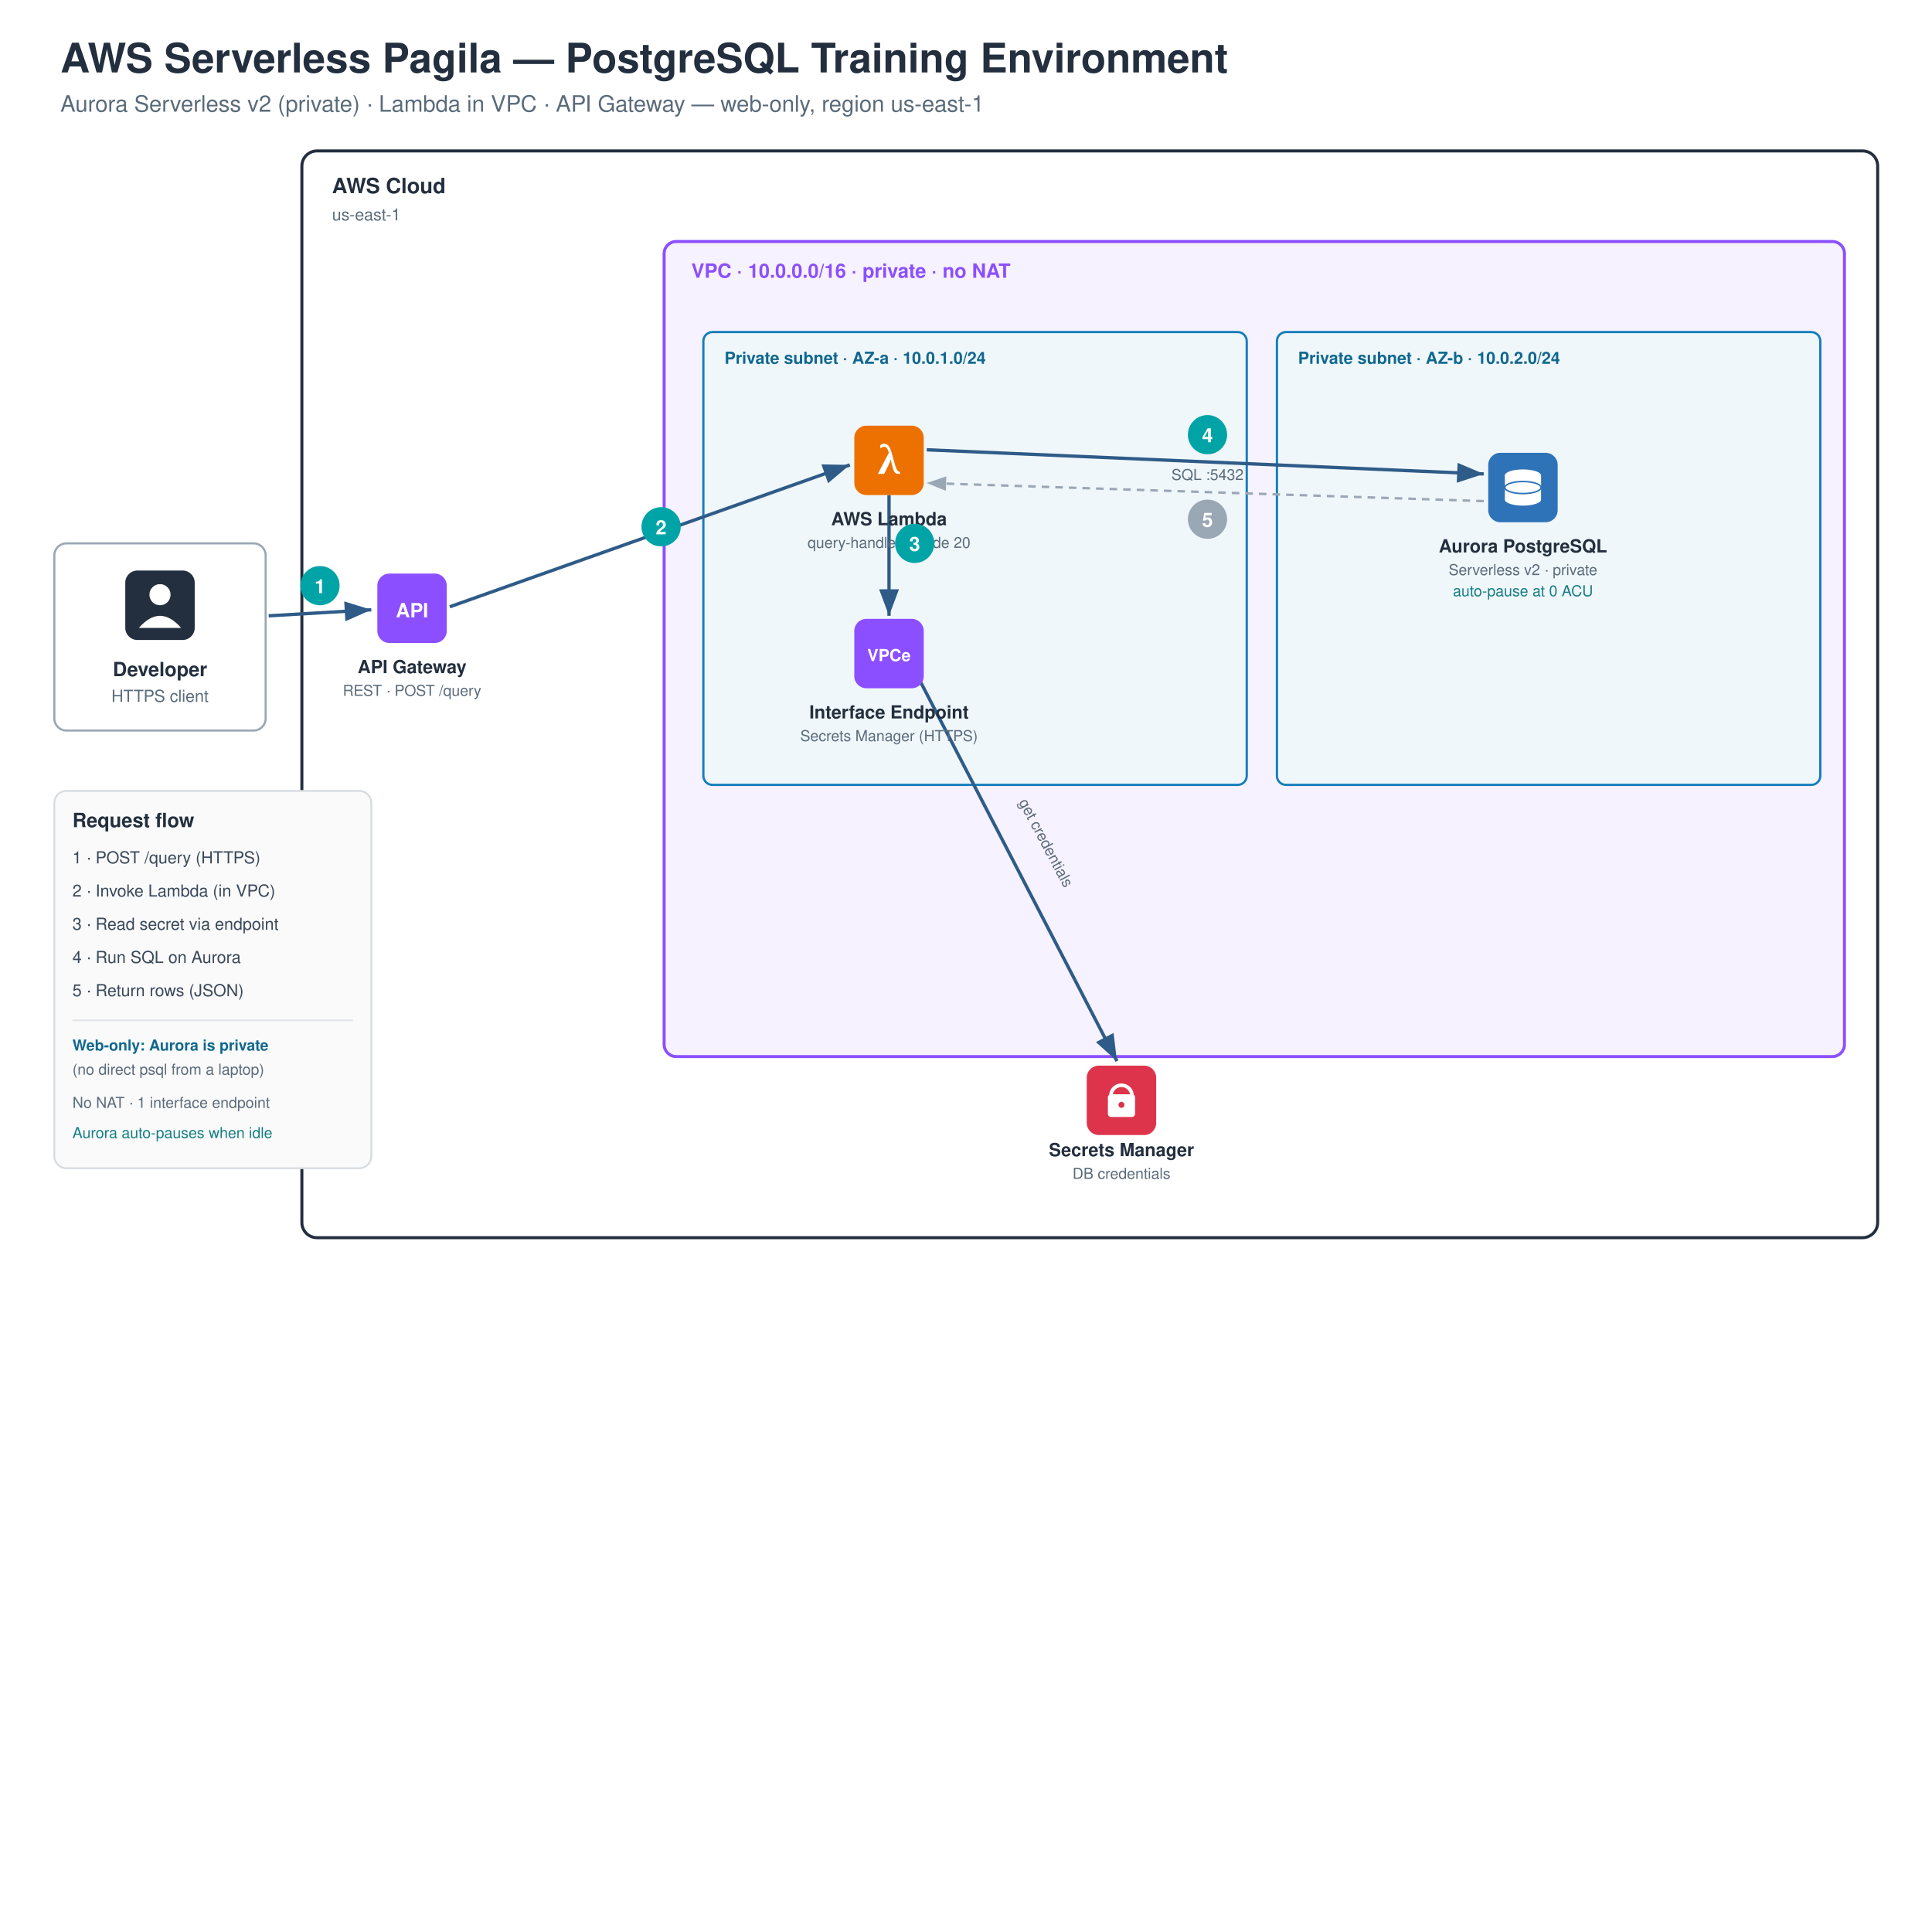
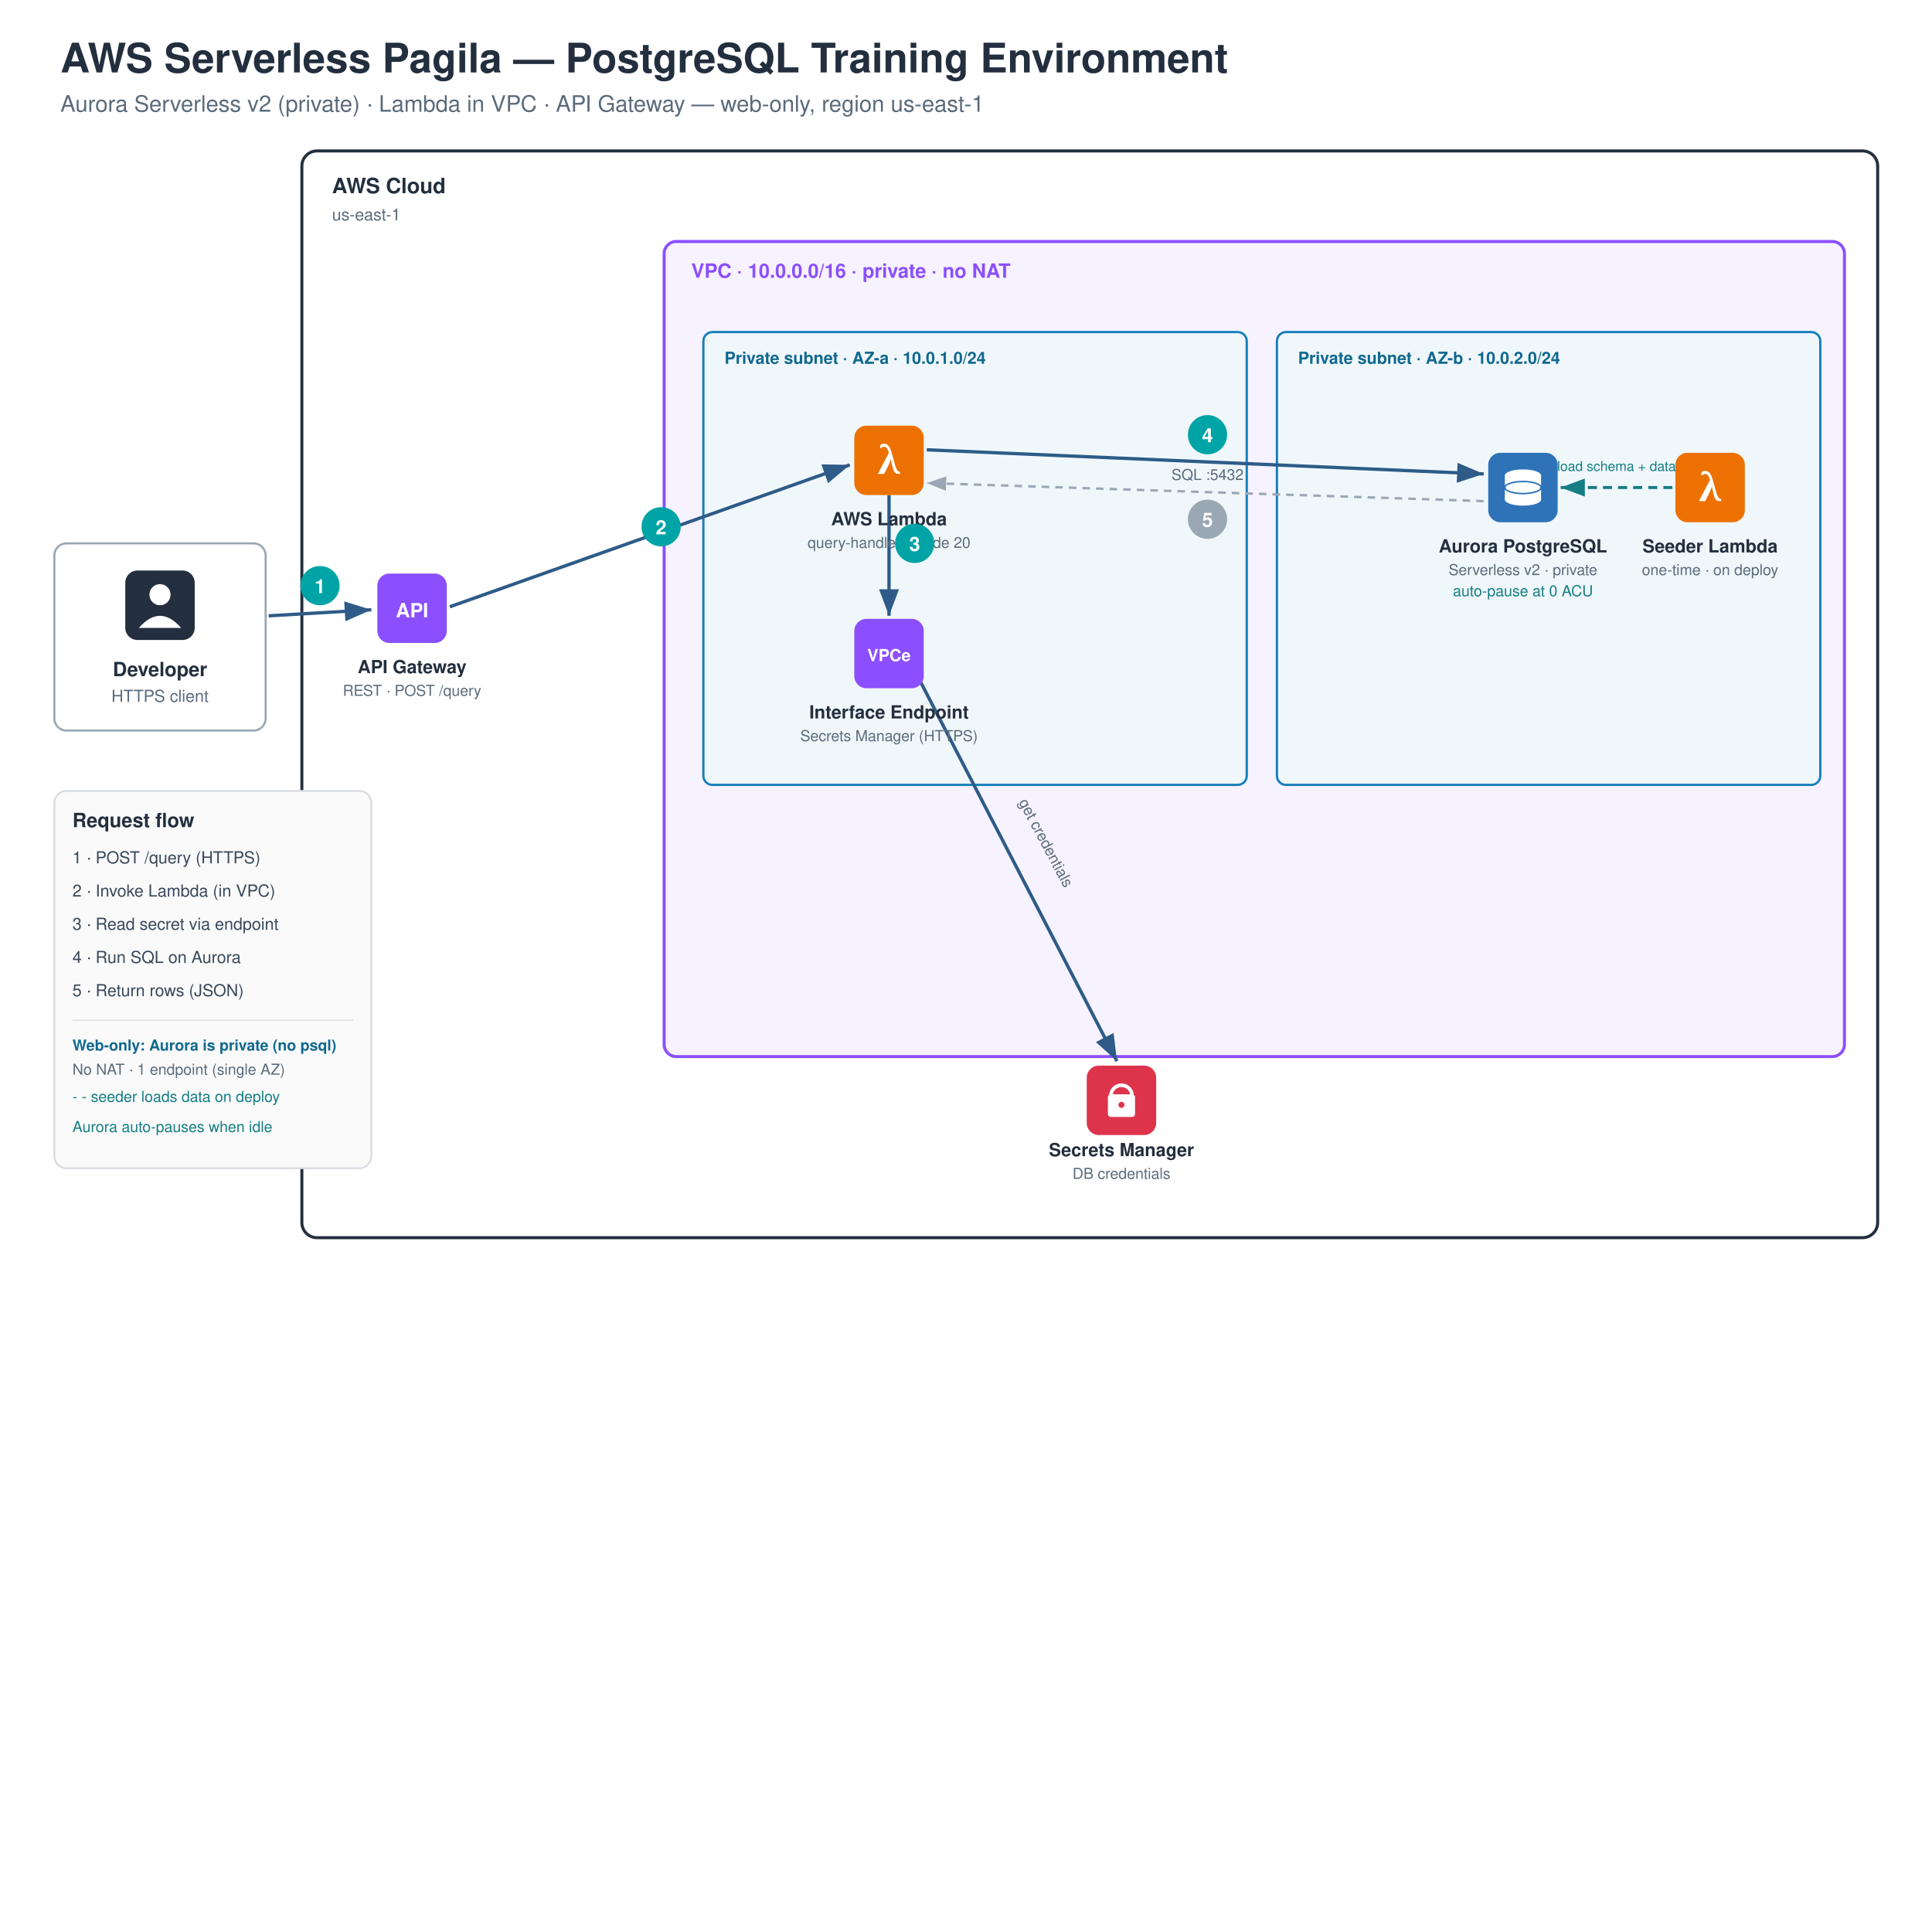
<svg xmlns="http://www.w3.org/2000/svg" width="1280" height="1280" viewBox="0 0 1280 1280" font-family="Helvetica, Arial, sans-serif">
  <rect x="0" y="0" width="1280" height="1280" fill="#ffffff" />
  <text x="40" y="48" font-size="27" font-weight="bold" fill="#232F3E">AWS Serverless Pagila — PostgreSQL Training Environment</text>
  <text x="40" y="74" font-size="15" fill="#5A6B7B">Aurora Serverless v2 (private) · Lambda in VPC · API Gateway — web-only, region us-east-1</text>
  <rect x="200" y="100" width="1044" height="720" rx="10" fill="none" stroke="#232F3E" stroke-width="2" />
  <text x="220" y="128" font-size="14" font-weight="bold" fill="#232F3E">AWS Cloud</text>
  <text x="220" y="146" font-size="11" fill="#5A6B7B">us-east-1</text>
  <rect x="440" y="160" width="782" height="540" rx="8" fill="#F7F2FF" stroke="#8C4FFF" stroke-width="2" />
  <text x="458" y="184" font-size="13" font-weight="bold" fill="#8C4FFF">VPC · 10.0.0.0/16 · private · no NAT</text>
  <rect x="466" y="220" width="360" height="300" rx="6" fill="#F0F7FB" stroke="#147EBA" stroke-width="1.5" />
  <text x="480" y="241" font-size="11" font-weight="bold" fill="#10688F">Private subnet · AZ-a · 10.0.1.0/24</text>
  <rect x="846" y="220" width="360" height="300" rx="6" fill="#F0F7FB" stroke="#147EBA" stroke-width="1.5" />
  <text x="860" y="241" font-size="11" font-weight="bold" fill="#10688F">Private subnet · AZ-b · 10.0.2.0/24</text>
  <line x1="178" y1="408" x2="246" y2="404" stroke="#2E5B88" stroke-width="2.2" marker-end="url(#arrow)" />
  <line x1="298" y1="402" x2="563" y2="308" stroke="#2E5B88" stroke-width="2.2" marker-end="url(#arrow)" />
  <line x1="614" y1="298" x2="983" y2="314" stroke="#2E5B88" stroke-width="2.2" marker-end="url(#arrow)" />
  <line x1="983" y1="332" x2="614" y2="320" stroke="#9AA7B4" stroke-width="1.6" stroke-dasharray="5 4" marker-end="url(#arrowg)" />
+   <line x1="1108" y1="323" x2="1034" y2="323" stroke="#147E84" stroke-width="2" stroke-dasharray="6 4" marker-end="url(#arrowt)" />
  <line x1="589" y1="328" x2="589" y2="408" stroke="#2E5B88" stroke-width="2.2" marker-end="url(#arrow)" />
  <line x1="610" y1="452" x2="740" y2="703" stroke="#2E5B88" stroke-width="2.2" marker-end="url(#arrow)" />
  <rect x="36" y="360" width="140" height="124" rx="8" fill="#FFFFFF" stroke="#9AA7B4" stroke-width="1.4" />
  <g>
    <rect x="83" y="378" width="46" height="46" rx="8" fill="#232F3E" />
    <circle cx="106" cy="394" r="7" fill="#ffffff" />
    <path d="M92 416 q14 -16 28 0 z" fill="#ffffff" />
  </g>
  <text x="106" y="448" font-size="13" font-weight="bold" fill="#232F3E" text-anchor="middle">Developer</text>
  <text x="106" y="465" font-size="11" fill="#5A6B7B" text-anchor="middle">HTTPS client</text>
  <g>
    <rect x="250" y="380" width="46" height="46" rx="8" fill="#8C4FFF" />
    <text x="273" y="409" font-size="13" font-weight="bold" fill="#ffffff" text-anchor="middle">API</text>
  </g>
  <text x="273" y="446" font-size="12" font-weight="bold" fill="#232F3E" text-anchor="middle">API Gateway</text>
  <text x="273" y="461" font-size="10" fill="#5A6B7B" text-anchor="middle">REST · POST /query</text>
  <g>
    <rect x="566" y="282" width="46" height="46" rx="8" fill="#ED7100" />
    <text x="589" y="314" font-size="26" font-weight="bold" fill="#ffffff" text-anchor="middle" font-family="Georgia, serif">λ</text>
  </g>
  <text x="589" y="348" font-size="12" font-weight="bold" fill="#232F3E" text-anchor="middle">AWS Lambda</text>
  <text x="589" y="363" font-size="10" fill="#5A6B7B" text-anchor="middle">query-handler · Node 20</text>
  <g>
    <rect x="566" y="410" width="46" height="46" rx="8" fill="#8C4FFF" />
    <text x="589" y="438" font-size="11" font-weight="bold" fill="#ffffff" text-anchor="middle">VPCe</text>
  </g>
  <text x="589" y="476" font-size="12" font-weight="bold" fill="#232F3E" text-anchor="middle">Interface Endpoint</text>
  <text x="589" y="491" font-size="10" fill="#5A6B7B" text-anchor="middle">Secrets Manager (HTTPS)</text>
  <g>
    <rect x="986" y="300" width="46" height="46" rx="8" fill="#2E73B8" />
    <ellipse cx="1009" cy="315" rx="12" ry="4" fill="#ffffff" />
    <rect x="997" y="315" width="24" height="16" fill="#ffffff" />
    <ellipse cx="1009" cy="331" rx="12" ry="4" fill="#ffffff" />
    <ellipse cx="1009" cy="323" rx="12" ry="4" fill="none" stroke="#2E73B8" stroke-width="1" />
  </g>
  <text x="1009" y="366" font-size="12" font-weight="bold" fill="#232F3E" text-anchor="middle">Aurora PostgreSQL</text>
  <text x="1009" y="381" font-size="10" fill="#5A6B7B" text-anchor="middle">Serverless v2 · private</text>
  <text x="1009" y="395" font-size="10" fill="#147E84" text-anchor="middle">auto-pause at 0 ACU</text>
  <g>
+     <rect x="1110" y="300" width="46" height="46" rx="8" fill="#ED7100" />
+     <text x="1133" y="332" font-size="26" font-weight="bold" fill="#ffffff" text-anchor="middle" font-family="Georgia, serif">λ</text>
+   </g>
+   <text x="1133" y="366" font-size="12" font-weight="bold" fill="#232F3E" text-anchor="middle">Seeder Lambda</text>
+   <text x="1133" y="381" font-size="10" fill="#5A6B7B" text-anchor="middle">one-time · on deploy</text>
+   <text x="1071" y="312" font-size="9" fill="#147E84" text-anchor="middle">load schema + data</text>
+   <g>
    <rect x="720" y="706" width="46" height="46" rx="8" fill="#DD344C" />
    <path d="M736 726 a7 7 0 0 1 14 0" fill="none" stroke="#ffffff" stroke-width="2.4" />
    <rect x="734" y="725" width="18" height="15" rx="2" fill="#ffffff" />
    <circle cx="743" cy="732" r="2" fill="#DD344C" />
  </g>
  <text x="743" y="766" font-size="12" font-weight="bold" fill="#232F3E" text-anchor="middle">Secrets Manager</text>
  <text x="743" y="781" font-size="10" fill="#5A6B7B" text-anchor="middle">DB credentials</text>
  <g font-size="13" font-weight="bold" fill="#ffffff" text-anchor="middle">
    <circle cx="212" cy="388" r="13" fill="#00A4A6" />
    <text x="212" y="393">1</text>
    <circle cx="438" cy="349" r="13" fill="#00A4A6" />
    <text x="438" y="354">2</text>
    <circle cx="606" cy="360" r="13" fill="#00A4A6" />
    <text x="606" y="365">3</text>
    <circle cx="800" cy="288" r="13" fill="#00A4A6" />
    <text x="800" y="293">4</text>
    <circle cx="800" cy="344" r="13" fill="#9AA7B4" />
    <text x="800" y="349">5</text>
  </g>
  <text x="800" y="318" font-size="10" fill="#5A6B7B" text-anchor="middle">SQL :5432</text>
  <text x="690" y="560" font-size="10" fill="#5A6B7B" text-anchor="middle" transform="rotate(62 690 560)">get credentials</text>
  <rect x="36" y="524" width="210" height="250" rx="8" fill="#FAFAFA" stroke="#D6DBE0" stroke-width="1.2" />
  <text x="48" y="548" font-size="13" font-weight="bold" fill="#232F3E">Request flow</text>
  <g font-size="11" fill="#39485A">
    <text x="48" y="572">1 · POST /query (HTTPS)</text>
    <text x="48" y="594">2 · Invoke Lambda (in VPC)</text>
    <text x="48" y="616">3 · Read secret via endpoint</text>
    <text x="48" y="638">4 · Run SQL on Aurora</text>
    <text x="48" y="660">5 · Return rows (JSON)</text>
  </g>
  <line x1="48" y1="676" x2="234" y2="676" stroke="#E0E4E8" stroke-width="1" />
-   <text x="48" y="696" font-size="10" fill="#10688F" font-weight="bold">Web-only: Aurora is private</text>
-   <text x="48" y="712" font-size="10" fill="#5A6B7B">(no direct psql from a laptop)</text>
-   <text x="48" y="734" font-size="10" fill="#5A6B7B">No NAT · 1 interface endpoint</text>
-   <text x="48" y="754" font-size="10" fill="#147E84">Aurora auto-pauses when idle</text>
+   <text x="48" y="696" font-size="10" fill="#10688F" font-weight="bold">Web-only: Aurora is private (no psql)</text>
+   <text x="48" y="712" font-size="10" fill="#5A6B7B">No NAT · 1 endpoint (single AZ)</text>
+   <text x="48" y="730" font-size="10" fill="#147E84">- - seeder loads data on deploy</text>
+   <text x="48" y="750" font-size="10" fill="#147E84">Aurora auto-pauses when idle</text>
  <defs>
    <marker id="arrow" markerWidth="10" markerHeight="10" refX="8" refY="3" orient="auto" markerUnits="strokeWidth">
      <path d="M0,0 L8,3 L0,6 z" fill="#2E5B88" />
    </marker>
    <marker id="arrowg" markerWidth="10" markerHeight="10" refX="8" refY="3" orient="auto" markerUnits="strokeWidth">
      <path d="M0,0 L8,3 L0,6 z" fill="#9AA7B4" />
    </marker>
+     <marker id="arrowt" markerWidth="10" markerHeight="10" refX="8" refY="3" orient="auto" markerUnits="strokeWidth">
+       <path d="M0,0 L8,3 L0,6 z" fill="#147E84" />
+     </marker>
  </defs>
</svg>
